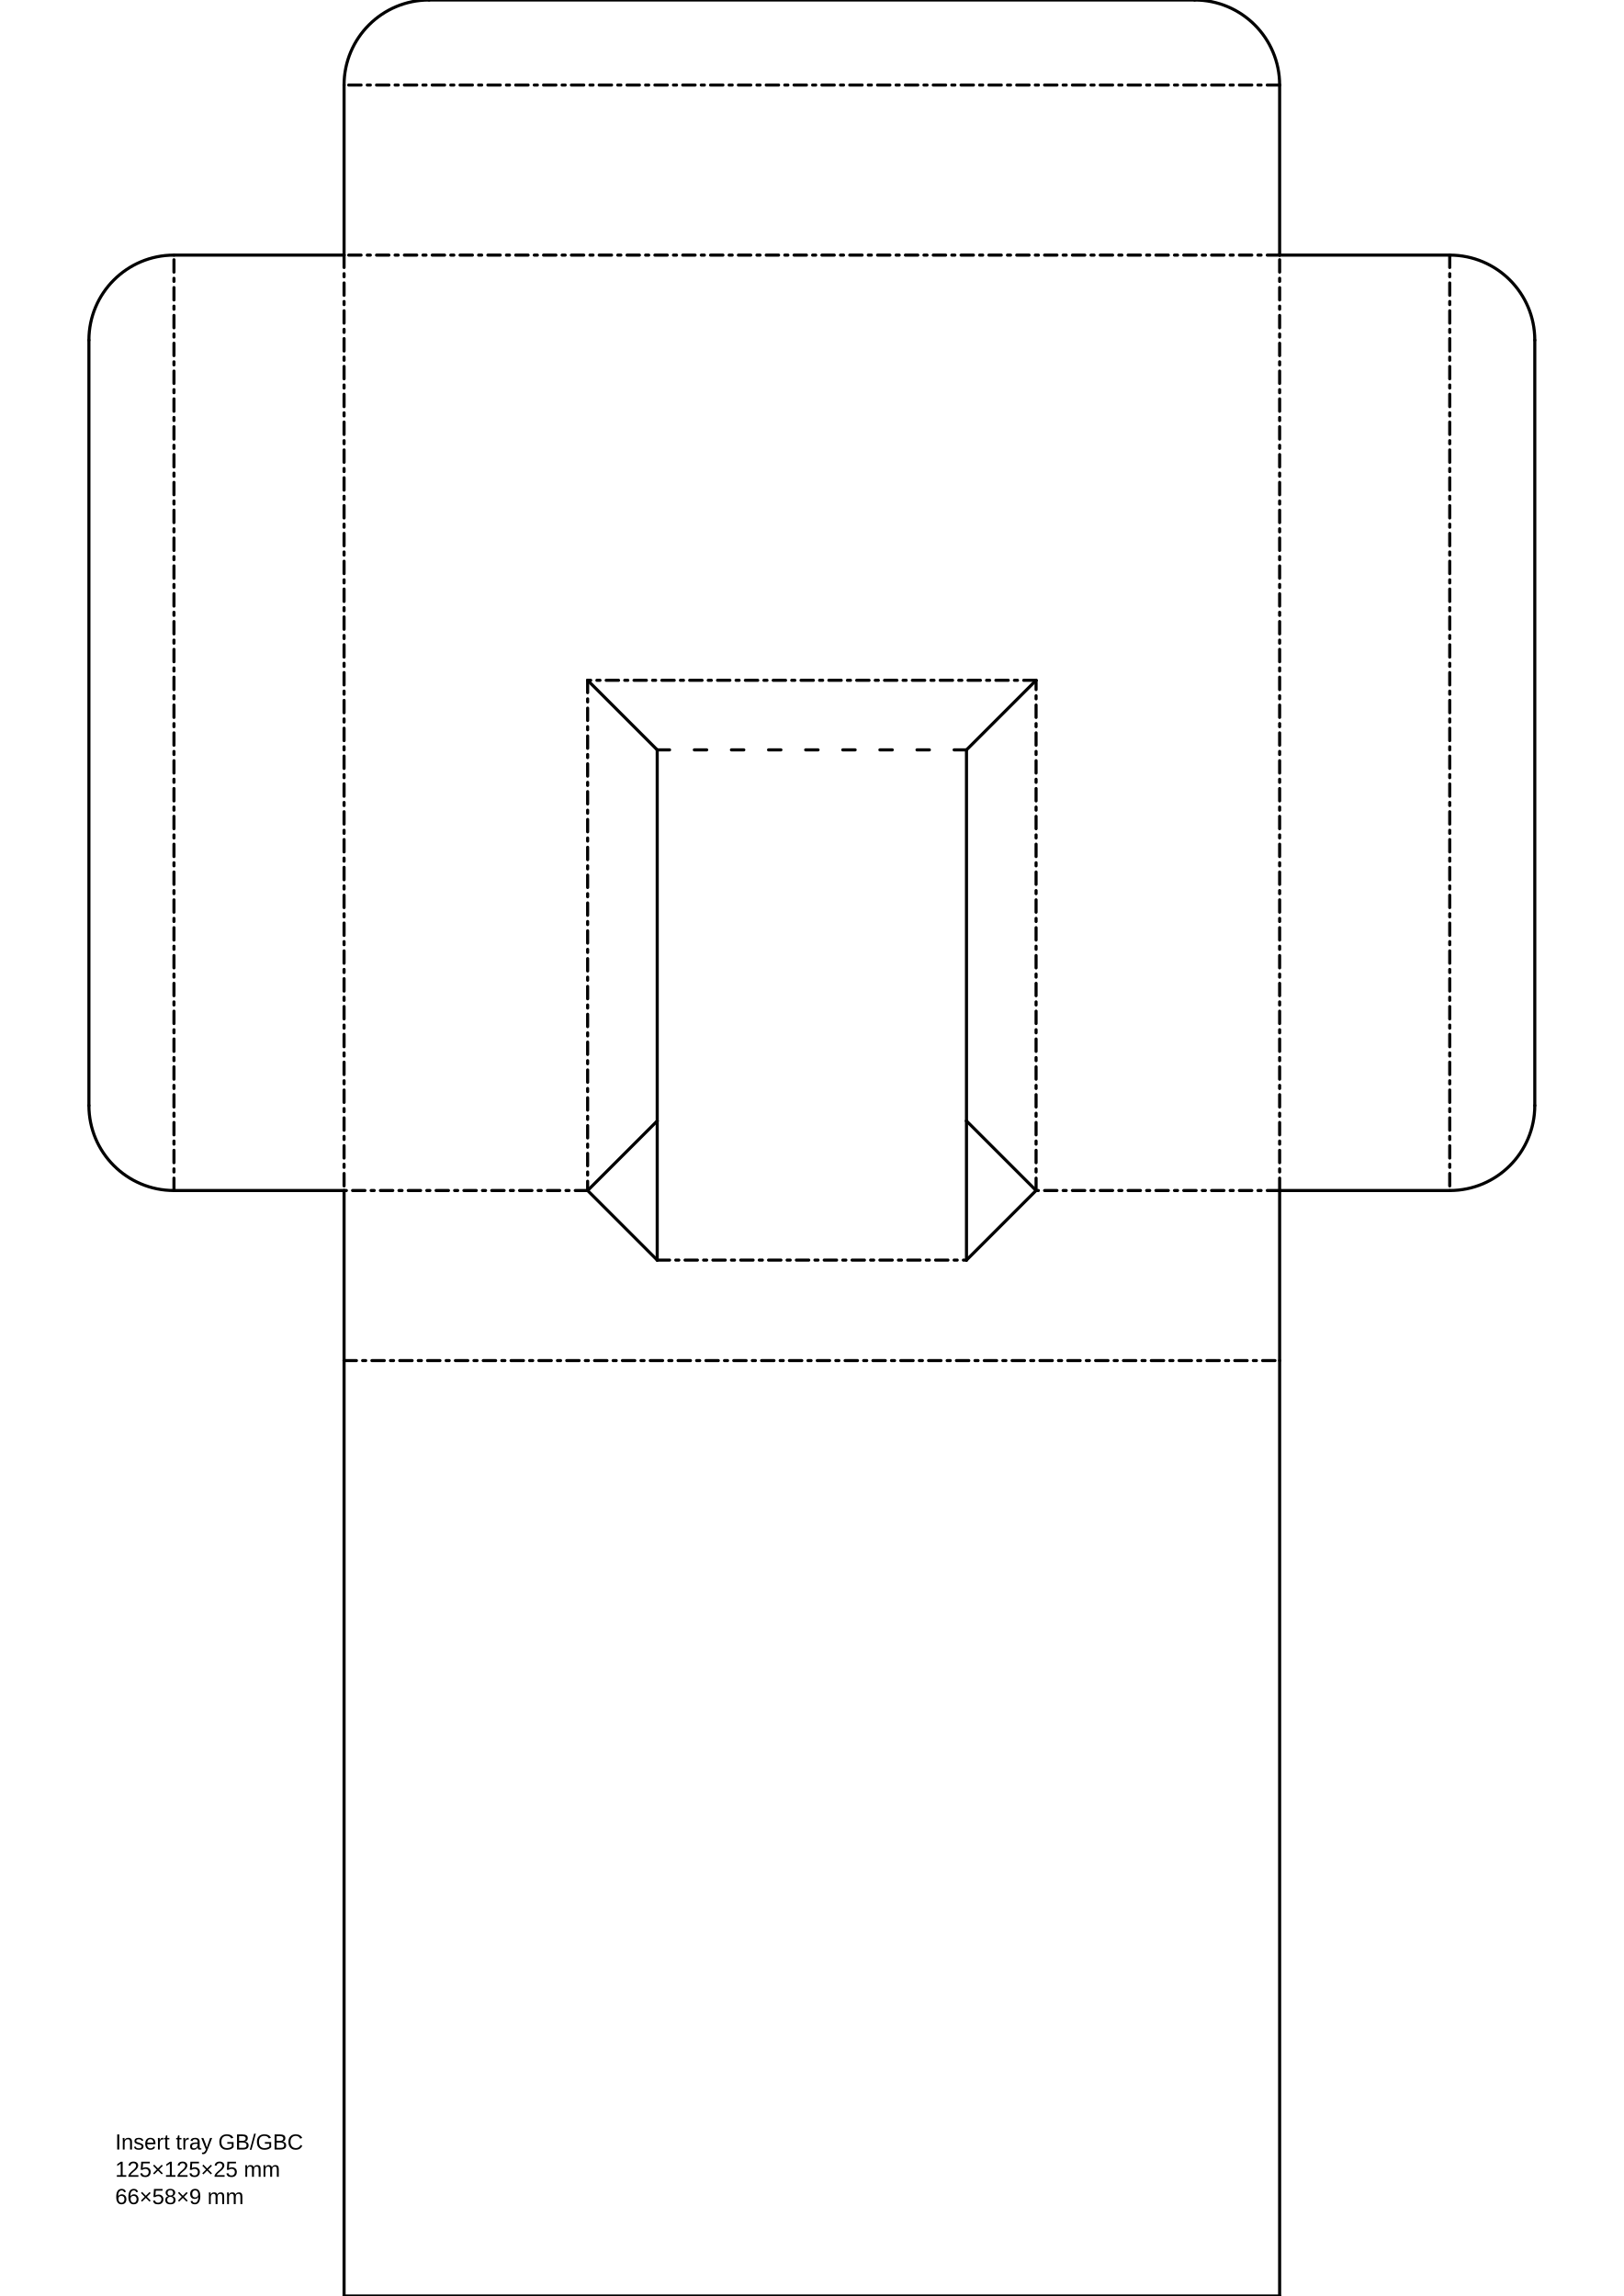
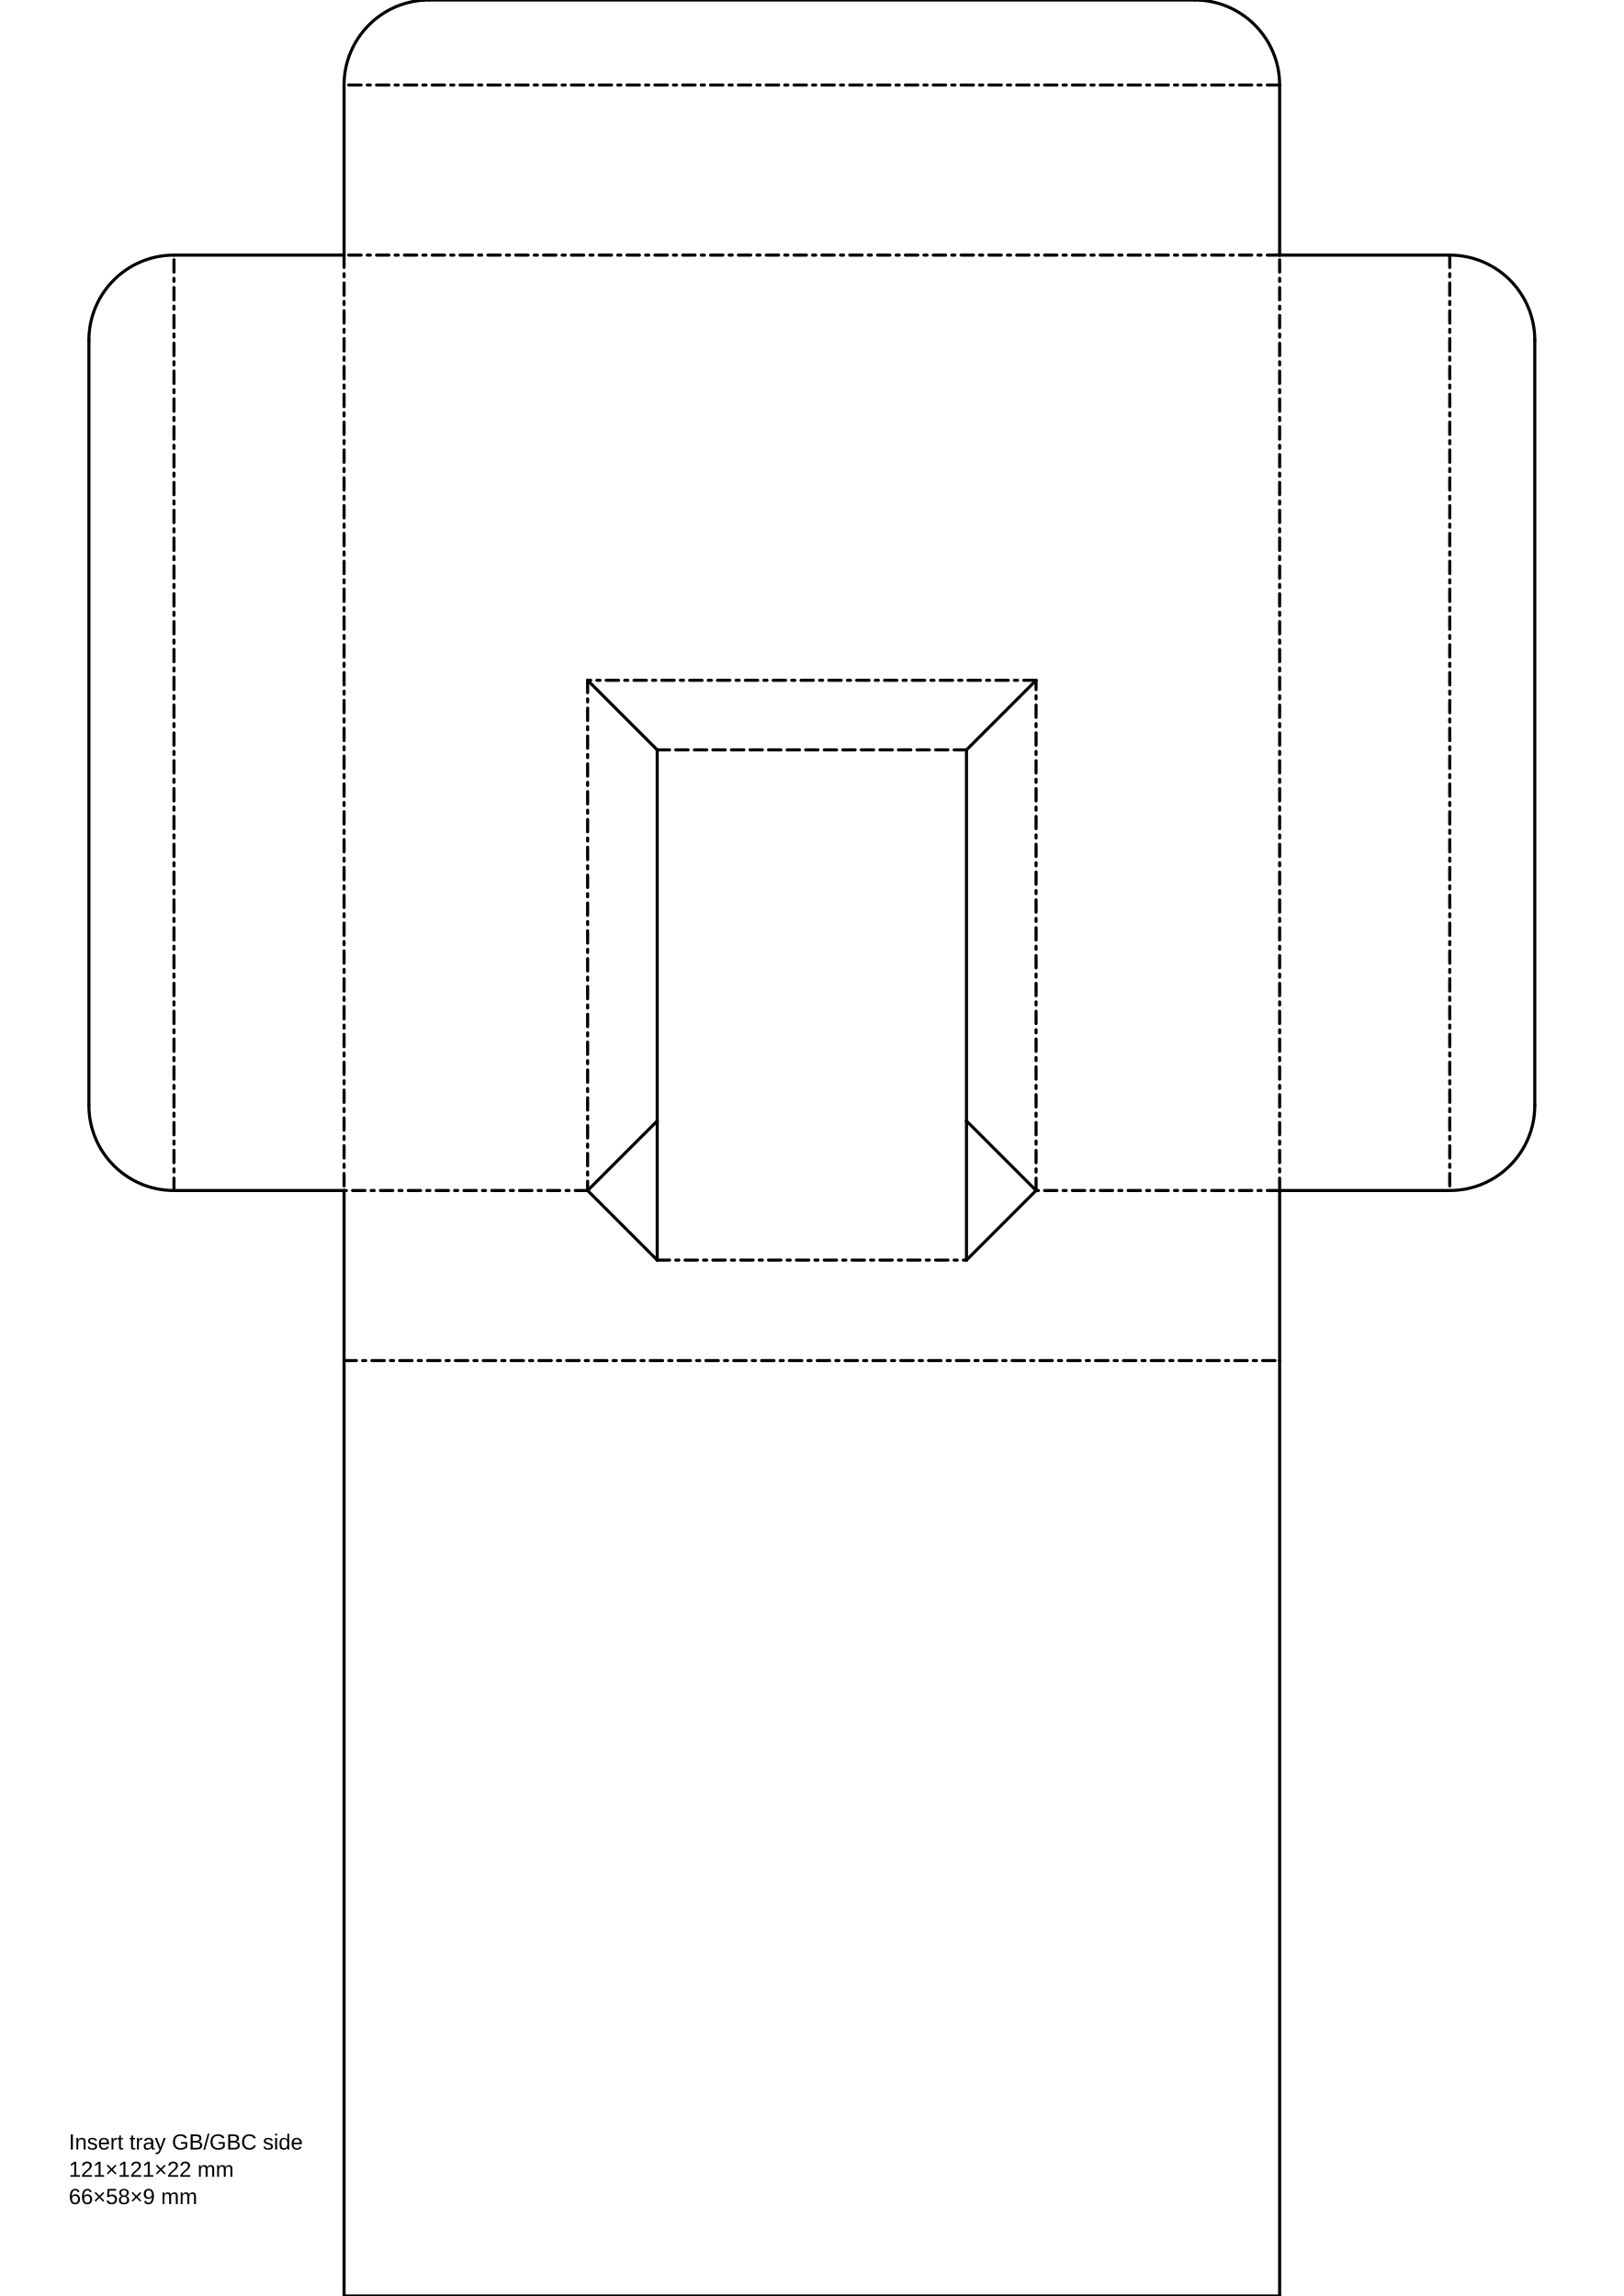
<svg xmlns="http://www.w3.org/2000/svg" width="210mm" height="297mm" viewBox="0 0 210 297" version="1.1" id="svg1" xml:space="preserve">
  <defs id="defs1" />
  <g id="layer1">
-     <g id="g44" style="stroke:#000000;stroke-width:0.4;stroke-dasharray:1.6,3.2;stroke-linejoin:round;stroke-linecap:round;stroke-dashoffset:0" transform="matrix(1,0,0,-1,105,148.5)">
-       <path style="fill:none;fill-opacity:1;fill-rule:evenodd;stroke:#000000;stroke-width:0.4;stroke-linecap:round;stroke-linejoin:round;stroke-miterlimit:4;stroke-dasharray:1.6,3.2;stroke-dashoffset:0" d="M -20,51.5 H 20" id="path39" />
+     <g id="g44" style="stroke:#000000;stroke-width:0.4;stroke-dasharray:1.6,0.8;stroke-linejoin:round;stroke-linecap:round;stroke-dashoffset:0" transform="matrix(1,0,0,-1,105,148.5)">
+       <path style="fill:none;fill-opacity:1;fill-rule:evenodd;stroke:#000000;stroke-width:0.4;stroke-linecap:round;stroke-linejoin:round;stroke-miterlimit:4;stroke-dasharray:1.6,0.8;stroke-dashoffset:0" d="M -20,51.5 H 20" id="path39" />
    </g>
    <g id="g45" style="stroke:#000000;stroke-width:0.4;stroke-dasharray:none;stroke-linejoin:round;stroke-linecap:round" transform="matrix(1,0,0,-1,105,148.5)">
      <path style="fill:none;fill-opacity:1;fill-rule:evenodd;stroke:#000000;stroke-width:0.4;stroke-linecap:round;stroke-linejoin:round;stroke-miterlimit:4;stroke-dasharray:none" d="M -20,51.5 V 3.5" id="path40" />
      <path style="fill:none;fill-opacity:1;fill-rule:evenodd;stroke:#000000;stroke-width:0.4;stroke-linecap:round;stroke-linejoin:round;stroke-miterlimit:4;stroke-dasharray:none" d="m -29,60.5 9,-9" id="path38" />
      <path style="fill:none;fill-opacity:1;fill-rule:evenodd;stroke:#000000;stroke-width:0.4;stroke-linecap:round;stroke-linejoin:round;stroke-miterlimit:4;stroke-dasharray:none" d="m 20,51.5 9,9" id="path37" />
      <path style="fill:none;fill-opacity:1;fill-rule:evenodd;stroke:#000000;stroke-width:0.4;stroke-linecap:round;stroke-linejoin:round;stroke-miterlimit:4;stroke-dasharray:none" d="m 20,3.5 v 48" id="path36" />
      <path style="fill:none;fill-opacity:1;fill-rule:evenodd;stroke:#000000;stroke-width:0.4;stroke-linecap:round;stroke-linejoin:round;stroke-miterlimit:4;stroke-dasharray:none" d="m 29,-5.5 -9,9" id="path35" />
      <path style="fill:none;fill-opacity:1;fill-rule:evenodd;stroke:#000000;stroke-width:0.4;stroke-linecap:round;stroke-linejoin:round;stroke-miterlimit:4;stroke-dasharray:none" d="m 20,-14.5 9,9" id="path34" />
      <path style="fill:none;fill-opacity:1;fill-rule:evenodd;stroke:#000000;stroke-width:0.4;stroke-linecap:round;stroke-linejoin:round;stroke-miterlimit:4;stroke-dasharray:none" d="m 20,3.5 v -18" id="path33" />
      <path style="fill:none;fill-opacity:1;fill-rule:evenodd;stroke:#000000;stroke-width:0.4;stroke-linecap:round;stroke-linejoin:round;stroke-miterlimit:4;stroke-dasharray:none" d="m -20,3.5 -9,-9" id="path32" />
      <path style="fill:none;fill-opacity:1;fill-rule:evenodd;stroke:#000000;stroke-width:0.4;stroke-linecap:round;stroke-linejoin:round;stroke-miterlimit:4;stroke-dasharray:none" d="m -20,-14.5 v 18" id="path31" />
      <path style="fill:none;fill-opacity:1;fill-rule:evenodd;stroke:#000000;stroke-width:0.4;stroke-linecap:round;stroke-linejoin:round;stroke-miterlimit:4;stroke-dasharray:none" d="m -29,-5.5 9,-9" id="path30" />
      <path style="fill:none;fill-opacity:1;fill-rule:evenodd;stroke:#000000;stroke-width:0.4;stroke-linecap:round;stroke-linejoin:round;stroke-miterlimit:4;stroke-dasharray:none" d="m -60.5,-5.5 h -22" id="path29" />
      <path style="fill:none;fill-opacity:1;fill-rule:evenodd;stroke:#000000;stroke-width:0.4;stroke-linecap:round;stroke-linejoin:round;stroke-miterlimit:4;stroke-dasharray:none" d="m 82.5,-5.5 h -22" id="path23" />
      <path style="fill:none;fill-opacity:1;fill-rule:evenodd;stroke:#000000;stroke-width:0.4;stroke-linecap:round;stroke-linejoin:round;stroke-miterlimit:4;stroke-dasharray:none" d="m 93.5,5.5 c 0,-6.075 -4.925,-11 -11,-11" id="path22" />
      <path style="fill:none;fill-opacity:1;fill-rule:evenodd;stroke:#000000;stroke-width:0.4;stroke-linecap:round;stroke-linejoin:round;stroke-miterlimit:4;stroke-dasharray:none" d="M 93.5,104.5 V 5.5" id="path21" />
      <path style="fill:none;fill-opacity:1;fill-rule:evenodd;stroke:#000000;stroke-width:0.4;stroke-linecap:round;stroke-linejoin:round;stroke-miterlimit:4;stroke-dasharray:none" d="m 82.5,115.5 c 6.075,0 11,-4.925 11,-11" id="path20" />
      <path style="fill:none;fill-opacity:1;fill-rule:evenodd;stroke:#000000;stroke-width:0.4;stroke-linecap:round;stroke-linejoin:round;stroke-miterlimit:4;stroke-dasharray:none" d="m 60.5,115.5 h 22" id="path19" />
      <path style="fill:none;fill-opacity:1;fill-rule:evenodd;stroke:#000000;stroke-width:0.4;stroke-linecap:round;stroke-linejoin:round;stroke-miterlimit:4;stroke-dasharray:none" d="m 60.5,-27.5 v 22" id="path17" />
      <path style="fill:none;fill-opacity:1;fill-rule:evenodd;stroke:#000000;stroke-width:0.4;stroke-linecap:round;stroke-linejoin:round;stroke-miterlimit:4;stroke-dasharray:none" d="m 60.5,-148.5 v 121" id="path16" />
      <path style="fill:none;fill-opacity:1;fill-rule:evenodd;stroke:#000000;stroke-width:0.4;stroke-linecap:round;stroke-linejoin:round;stroke-miterlimit:4;stroke-dasharray:none" d="m -60.5,-148.5 h 121" id="path15" />
      <path style="fill:none;fill-opacity:1;fill-rule:evenodd;stroke:#000000;stroke-width:0.4;stroke-linecap:round;stroke-linejoin:round;stroke-miterlimit:4;stroke-dasharray:none" d="m -60.5,-27.5 v -121" id="path14" />
      <path style="fill:none;fill-opacity:1;fill-rule:evenodd;stroke:#000000;stroke-width:0.4;stroke-linecap:round;stroke-linejoin:round;stroke-miterlimit:4;stroke-dasharray:none" d="m -60.5,-5.5 v -22" id="path13" />
      <path style="fill:none;fill-opacity:1;fill-rule:evenodd;stroke:#000000;stroke-width:0.4;stroke-linecap:round;stroke-linejoin:round;stroke-miterlimit:4;stroke-dasharray:none" d="m -60.5,137.5 v -22" id="path11" />
      <path style="fill:none;fill-opacity:1;fill-rule:evenodd;stroke:#000000;stroke-width:0.4;stroke-linecap:round;stroke-linejoin:round;stroke-miterlimit:4;stroke-dasharray:none" d="m -93.5,5.5 c 0,-6.075 4.925,-11 11,-11" id="path9" />
      <path style="fill:none;fill-opacity:1;fill-rule:evenodd;stroke:#000000;stroke-width:0.4;stroke-linecap:round;stroke-linejoin:round;stroke-miterlimit:4;stroke-dasharray:none" d="M -93.5,104.5 V 5.5" id="path8" />
      <path style="fill:none;fill-opacity:1;fill-rule:evenodd;stroke:#000000;stroke-width:0.4;stroke-linecap:round;stroke-linejoin:round;stroke-miterlimit:4;stroke-dasharray:none" d="m -82.5,115.5 c -6.075,0 -11,-4.925 -11,-11" id="path7" />
      <path style="fill:none;fill-opacity:1;fill-rule:evenodd;stroke:#000000;stroke-width:0.4;stroke-linecap:round;stroke-linejoin:round;stroke-miterlimit:4;stroke-dasharray:none" d="m -60.5,115.5 h -22" id="path6" />
      <path style="fill:none;fill-opacity:1;fill-rule:evenodd;stroke:#000000;stroke-width:0.4;stroke-linecap:round;stroke-linejoin:round;stroke-miterlimit:4;stroke-dasharray:none" d="m 60.5,137.5 v -22" id="path4" />
      <path style="fill:none;fill-opacity:1;fill-rule:evenodd;stroke:#000000;stroke-width:0.4;stroke-linecap:round;stroke-linejoin:round;stroke-miterlimit:4;stroke-dasharray:none" d="m 49.5,148.5 c 6.075,0 11,-4.925 11,-11" id="path3" />
      <path style="fill:none;fill-opacity:1;fill-rule:evenodd;stroke:#000000;stroke-width:0.4;stroke-linecap:round;stroke-linejoin:round;stroke-miterlimit:4;stroke-dasharray:none" d="m -49.5,148.5 h 99" id="path2" />
      <path style="fill:none;fill-opacity:1;fill-rule:evenodd;stroke:#000000;stroke-width:0.4;stroke-linecap:round;stroke-linejoin:round;stroke-miterlimit:4;stroke-dasharray:none" d="m -60.5,137.5 c 0,6.075 4.925,11 11,11" id="path1" />
    </g>
    <g id="g43" style="stroke:#000000;stroke-width:0.4;stroke-dasharray:1.6,0.8,0.4,0.8;stroke-linejoin:round;stroke-linecap:round;stroke-dashoffset:0" transform="matrix(1,0,0,-1,105,148.5)">
      <path style="fill:none;fill-opacity:1;fill-rule:evenodd;stroke:#000000;stroke-width:0.4;stroke-linecap:round;stroke-linejoin:round;stroke-miterlimit:4;stroke-dasharray:1.6,0.8,0.4,0.8;stroke-dashoffset:0" d="m -60.5,-27.5 h 121" id="path43" />
      <path style="fill:none;fill-opacity:1;fill-rule:evenodd;stroke:#000000;stroke-width:0.4;stroke-linecap:round;stroke-linejoin:round;stroke-miterlimit:4;stroke-dasharray:1.6,0.8,0.4,0.8;stroke-dashoffset:0" d="M 82.5,115.5 V -5.5" id="path42" />
      <path style="fill:none;fill-opacity:1;fill-rule:evenodd;stroke:#000000;stroke-width:0.4;stroke-linecap:round;stroke-linejoin:round;stroke-miterlimit:4;stroke-dasharray:1.6,0.8,0.4,0.8;stroke-dashoffset:0" d="M -20,-14.5 H 20" id="path41" />
      <path style="fill:none;fill-opacity:1;fill-rule:evenodd;stroke:#000000;stroke-width:0.4;stroke-linecap:round;stroke-linejoin:round;stroke-miterlimit:4;stroke-dasharray:1.6,0.8,0.4,0.8;stroke-dashoffset:0" d="M -29,-5.5 H -60.5" id="path28" />
      <path style="fill:none;fill-opacity:1;fill-rule:evenodd;stroke:#000000;stroke-width:0.4;stroke-linecap:round;stroke-linejoin:round;stroke-miterlimit:4;stroke-dasharray:1.6,0.8,0.4,0.8;stroke-dashoffset:0" d="m -29,60.5 v -66" id="path27" />
      <path style="fill:none;fill-opacity:1;fill-rule:evenodd;stroke:#000000;stroke-width:0.4;stroke-linecap:round;stroke-linejoin:round;stroke-miterlimit:4;stroke-dasharray:1.6,0.8,0.4,0.8;stroke-dashoffset:0" d="M 29,60.5 H -29" id="path26" />
      <path style="fill:none;fill-opacity:1;fill-rule:evenodd;stroke:#000000;stroke-width:0.4;stroke-linecap:round;stroke-linejoin:round;stroke-miterlimit:4;stroke-dasharray:1.6,0.8,0.4,0.8;stroke-dashoffset:0" d="m 29,-5.5 v 66" id="path25" />
      <path style="fill:none;fill-opacity:1;fill-rule:evenodd;stroke:#000000;stroke-width:0.4;stroke-linecap:round;stroke-linejoin:round;stroke-miterlimit:4;stroke-dasharray:1.6,0.8,0.4,0.8;stroke-dashoffset:0" d="M 60.5,-5.5 H 29" id="path24" />
      <path style="fill:none;fill-opacity:1;fill-rule:evenodd;stroke:#000000;stroke-width:0.4;stroke-linecap:round;stroke-linejoin:round;stroke-miterlimit:4;stroke-dasharray:1.6,0.8,0.4,0.8;stroke-dashoffset:0" d="m 60.5,-5.5 v 121" id="path18" />
      <path style="fill:none;fill-opacity:1;fill-rule:evenodd;stroke:#000000;stroke-width:0.4;stroke-linecap:round;stroke-linejoin:round;stroke-miterlimit:4;stroke-dasharray:1.6,0.8,0.4,0.8;stroke-dashoffset:0" d="M -60.5,115.5 V -5.5" id="path12" />
      <path style="fill:none;fill-opacity:1;fill-rule:evenodd;stroke:#000000;stroke-width:0.4;stroke-linecap:round;stroke-linejoin:round;stroke-miterlimit:4;stroke-dasharray:1.6,0.8,0.4,0.8;stroke-dashoffset:0" d="m -82.5,-5.5 v 121" id="path10" />
      <path style="fill:none;fill-opacity:1;fill-rule:evenodd;stroke:#000000;stroke-width:0.4;stroke-linecap:round;stroke-linejoin:round;stroke-miterlimit:4;stroke-dasharray:1.6,0.8,0.4,0.8;stroke-dashoffset:0" d="m 60.5,115.5 h -121" id="path5" />
      <path style="fill:none;fill-opacity:1;fill-rule:evenodd;stroke:#000000;stroke-width:0.4;stroke-linecap:round;stroke-linejoin:round;stroke-miterlimit:4;stroke-dasharray:1.6,0.8,0.4,0.8;stroke-dashoffset:0" d="m 60.5,137.5 h -121" id="Part__Part2DObjectPython001_w0000" />
    </g>
-     <text xml:space="preserve" style="font-style:normal;font-variant:normal;font-weight:normal;font-stretch:normal;font-size:2.822px;font-family:Arial;-inkscape-font-specification:Arial;text-align:start;word-spacing:0px;writing-mode:lr-tb;direction:ltr;text-anchor:start;fill:#000000;stroke:none;stroke-width:0.4;stroke-linecap:round;stroke-linejoin:round;stroke-dasharray:1.6, 0.8, 0.4, 0.8;stroke-dashoffset:0" x="14.894" y="278.055" id="text45">
-       <tspan style="font-size:2.822px;text-align:start;text-anchor:start;stroke-width:0.4" x="14.894" y="278.055" id="tspan48">Insert tray GB/GBC</tspan>
-       <tspan style="font-size:2.822px;text-align:start;text-anchor:start;stroke-width:0.4" x="14.894" y="281.582" id="tspan46">125×125×25 mm</tspan>
-       <tspan style="font-size:2.822px;text-align:start;text-anchor:start;stroke-width:0.4" x="14.894" y="285.11" id="tspan49">66×58×9 mm</tspan>
-       <tspan style="font-size:2.822px;text-align:start;text-anchor:start;stroke-width:0.4" x="14.894" y="288.638" id="tspan47" />
+     <text xml:space="preserve" style="font-style:normal;font-variant:normal;font-weight:normal;font-stretch:normal;font-size:2.822px;font-family:Arial;-inkscape-font-specification:Arial;text-align:start;word-spacing:0px;writing-mode:lr-tb;direction:ltr;text-anchor:start;fill:#000000;stroke:none;stroke-width:0.4;stroke-linecap:round;stroke-linejoin:round;stroke-dasharray:1.6, 0.8, 0.4, 0.8;stroke-dashoffset:0" x="8.894" y="278.055" id="text45">
+       <tspan style="font-size:2.822px;text-align:start;text-anchor:start;stroke-width:0.4" x="8.894" y="278.055" id="tspan48">Insert tray GB/GBC side</tspan>
+       <tspan style="font-size:2.822px;text-align:start;text-anchor:start;stroke-width:0.4" x="8.894" y="281.582" id="tspan46">121×121×22 mm</tspan>
+       <tspan style="font-size:2.822px;text-align:start;text-anchor:start;stroke-width:0.4" x="8.894" y="285.11" id="tspan49">66×58×9 mm</tspan>
+       <tspan style="font-size:2.822px;text-align:start;text-anchor:start;stroke-width:0.4" x="8.894" y="288.638" id="tspan47" />
    </text>
  </g>
</svg>
